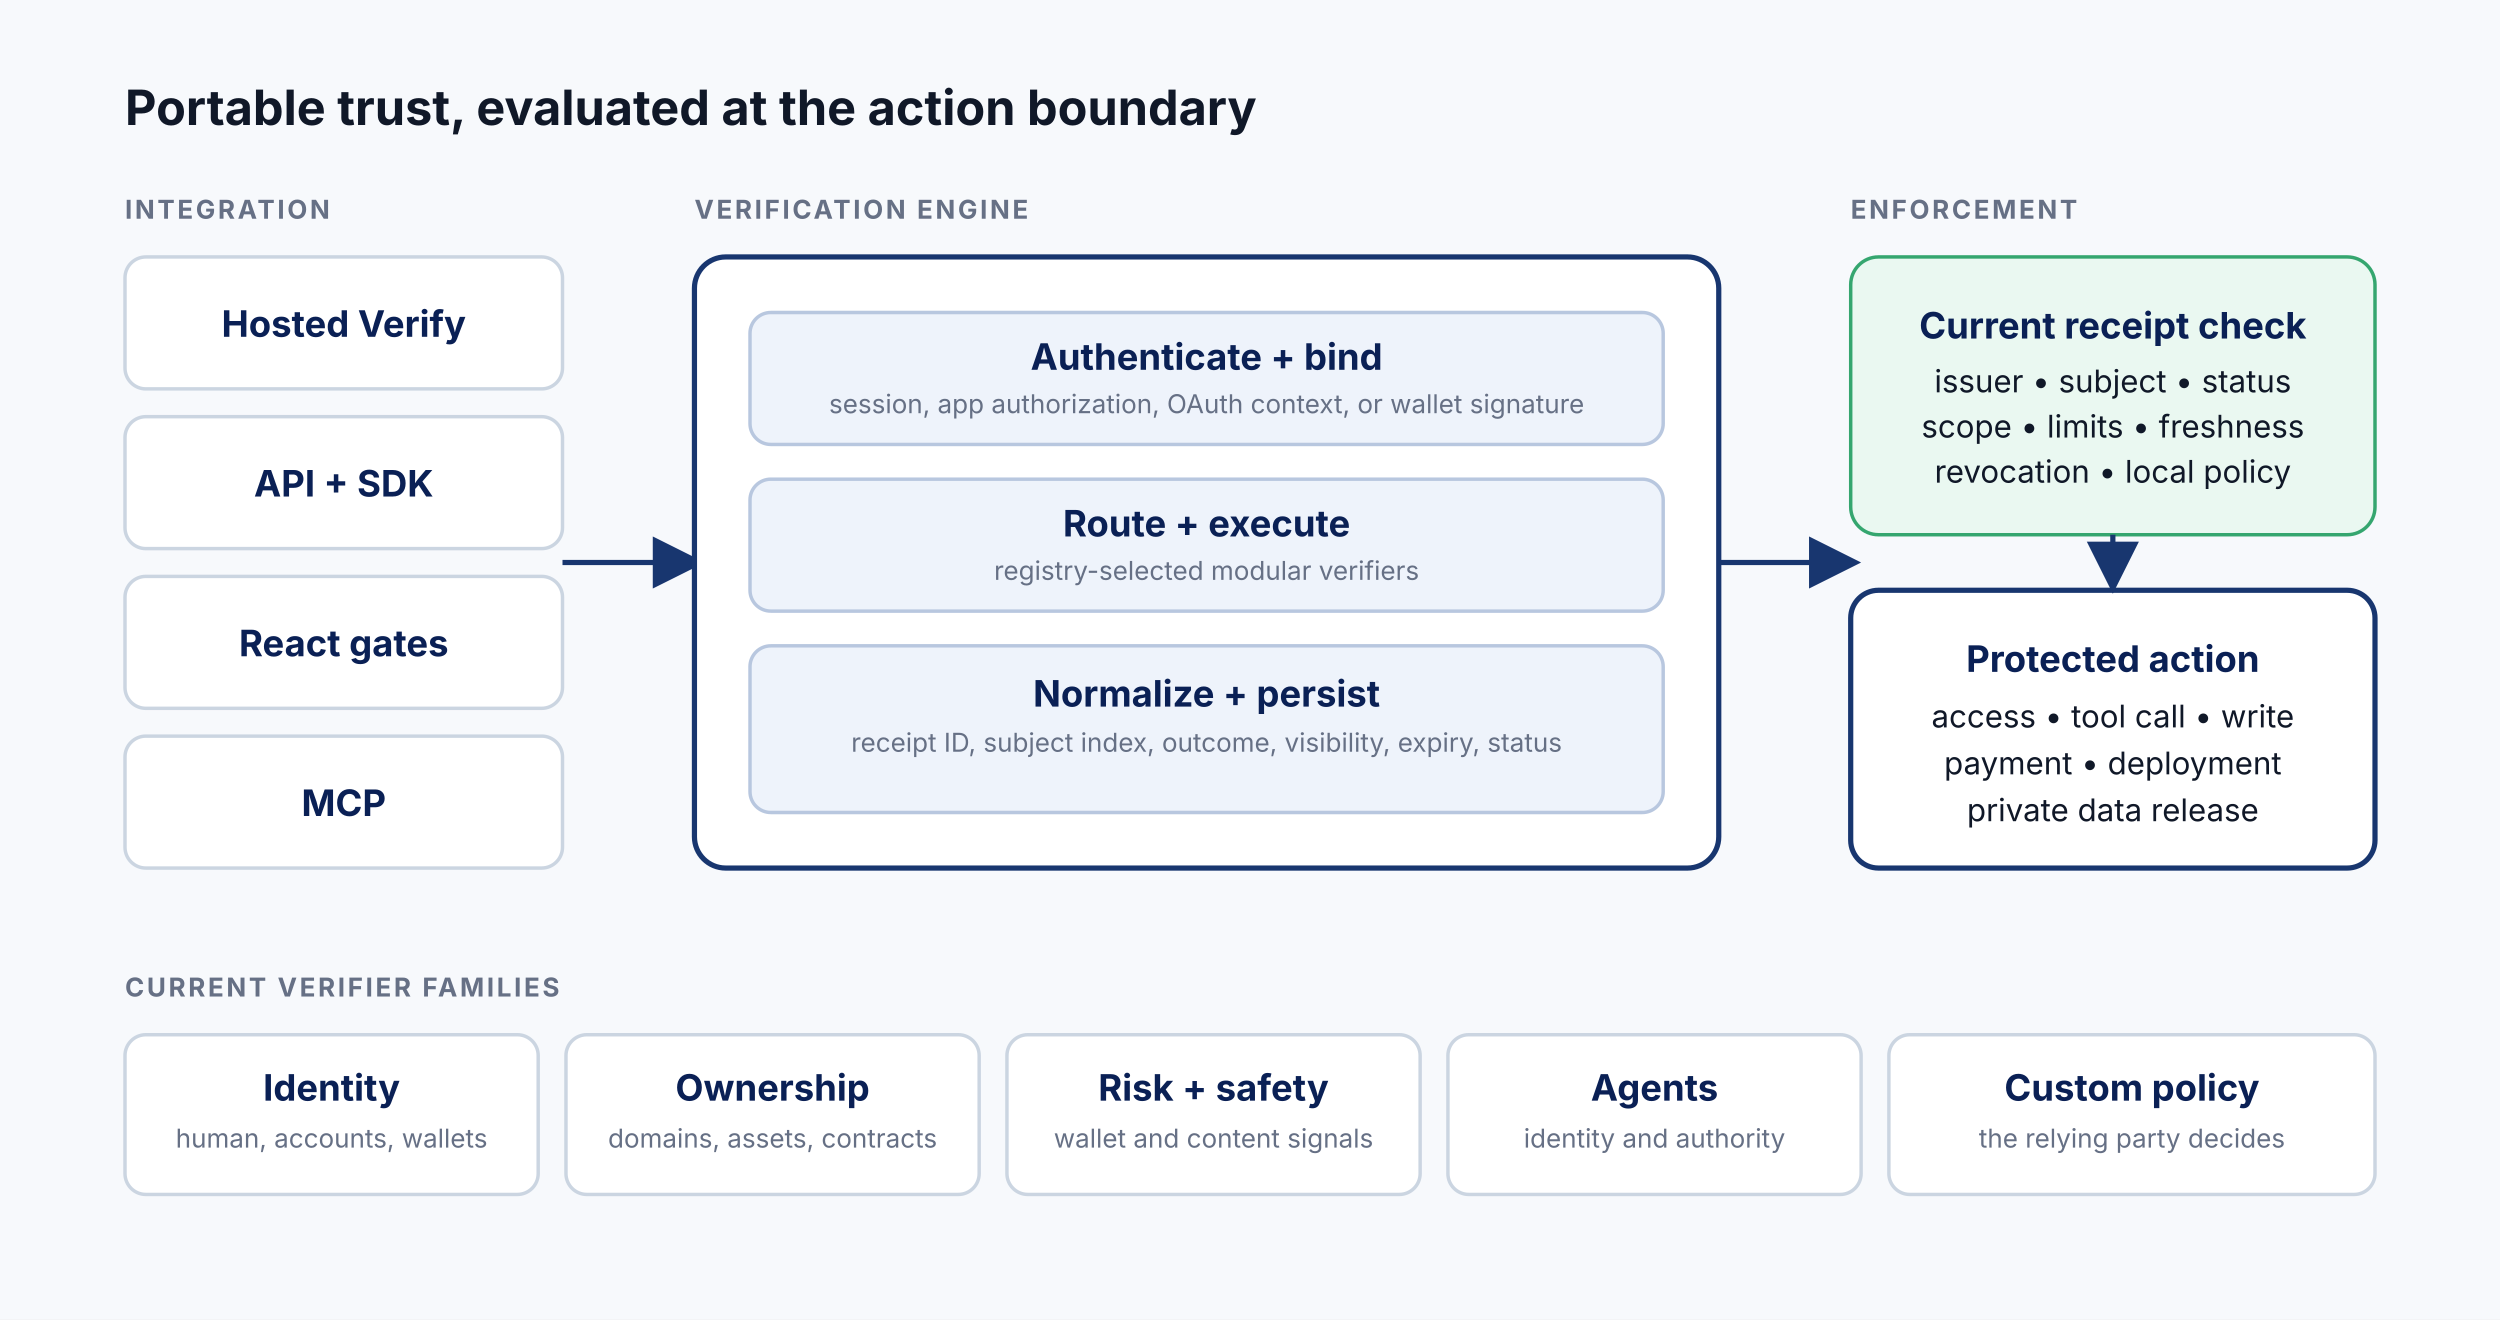
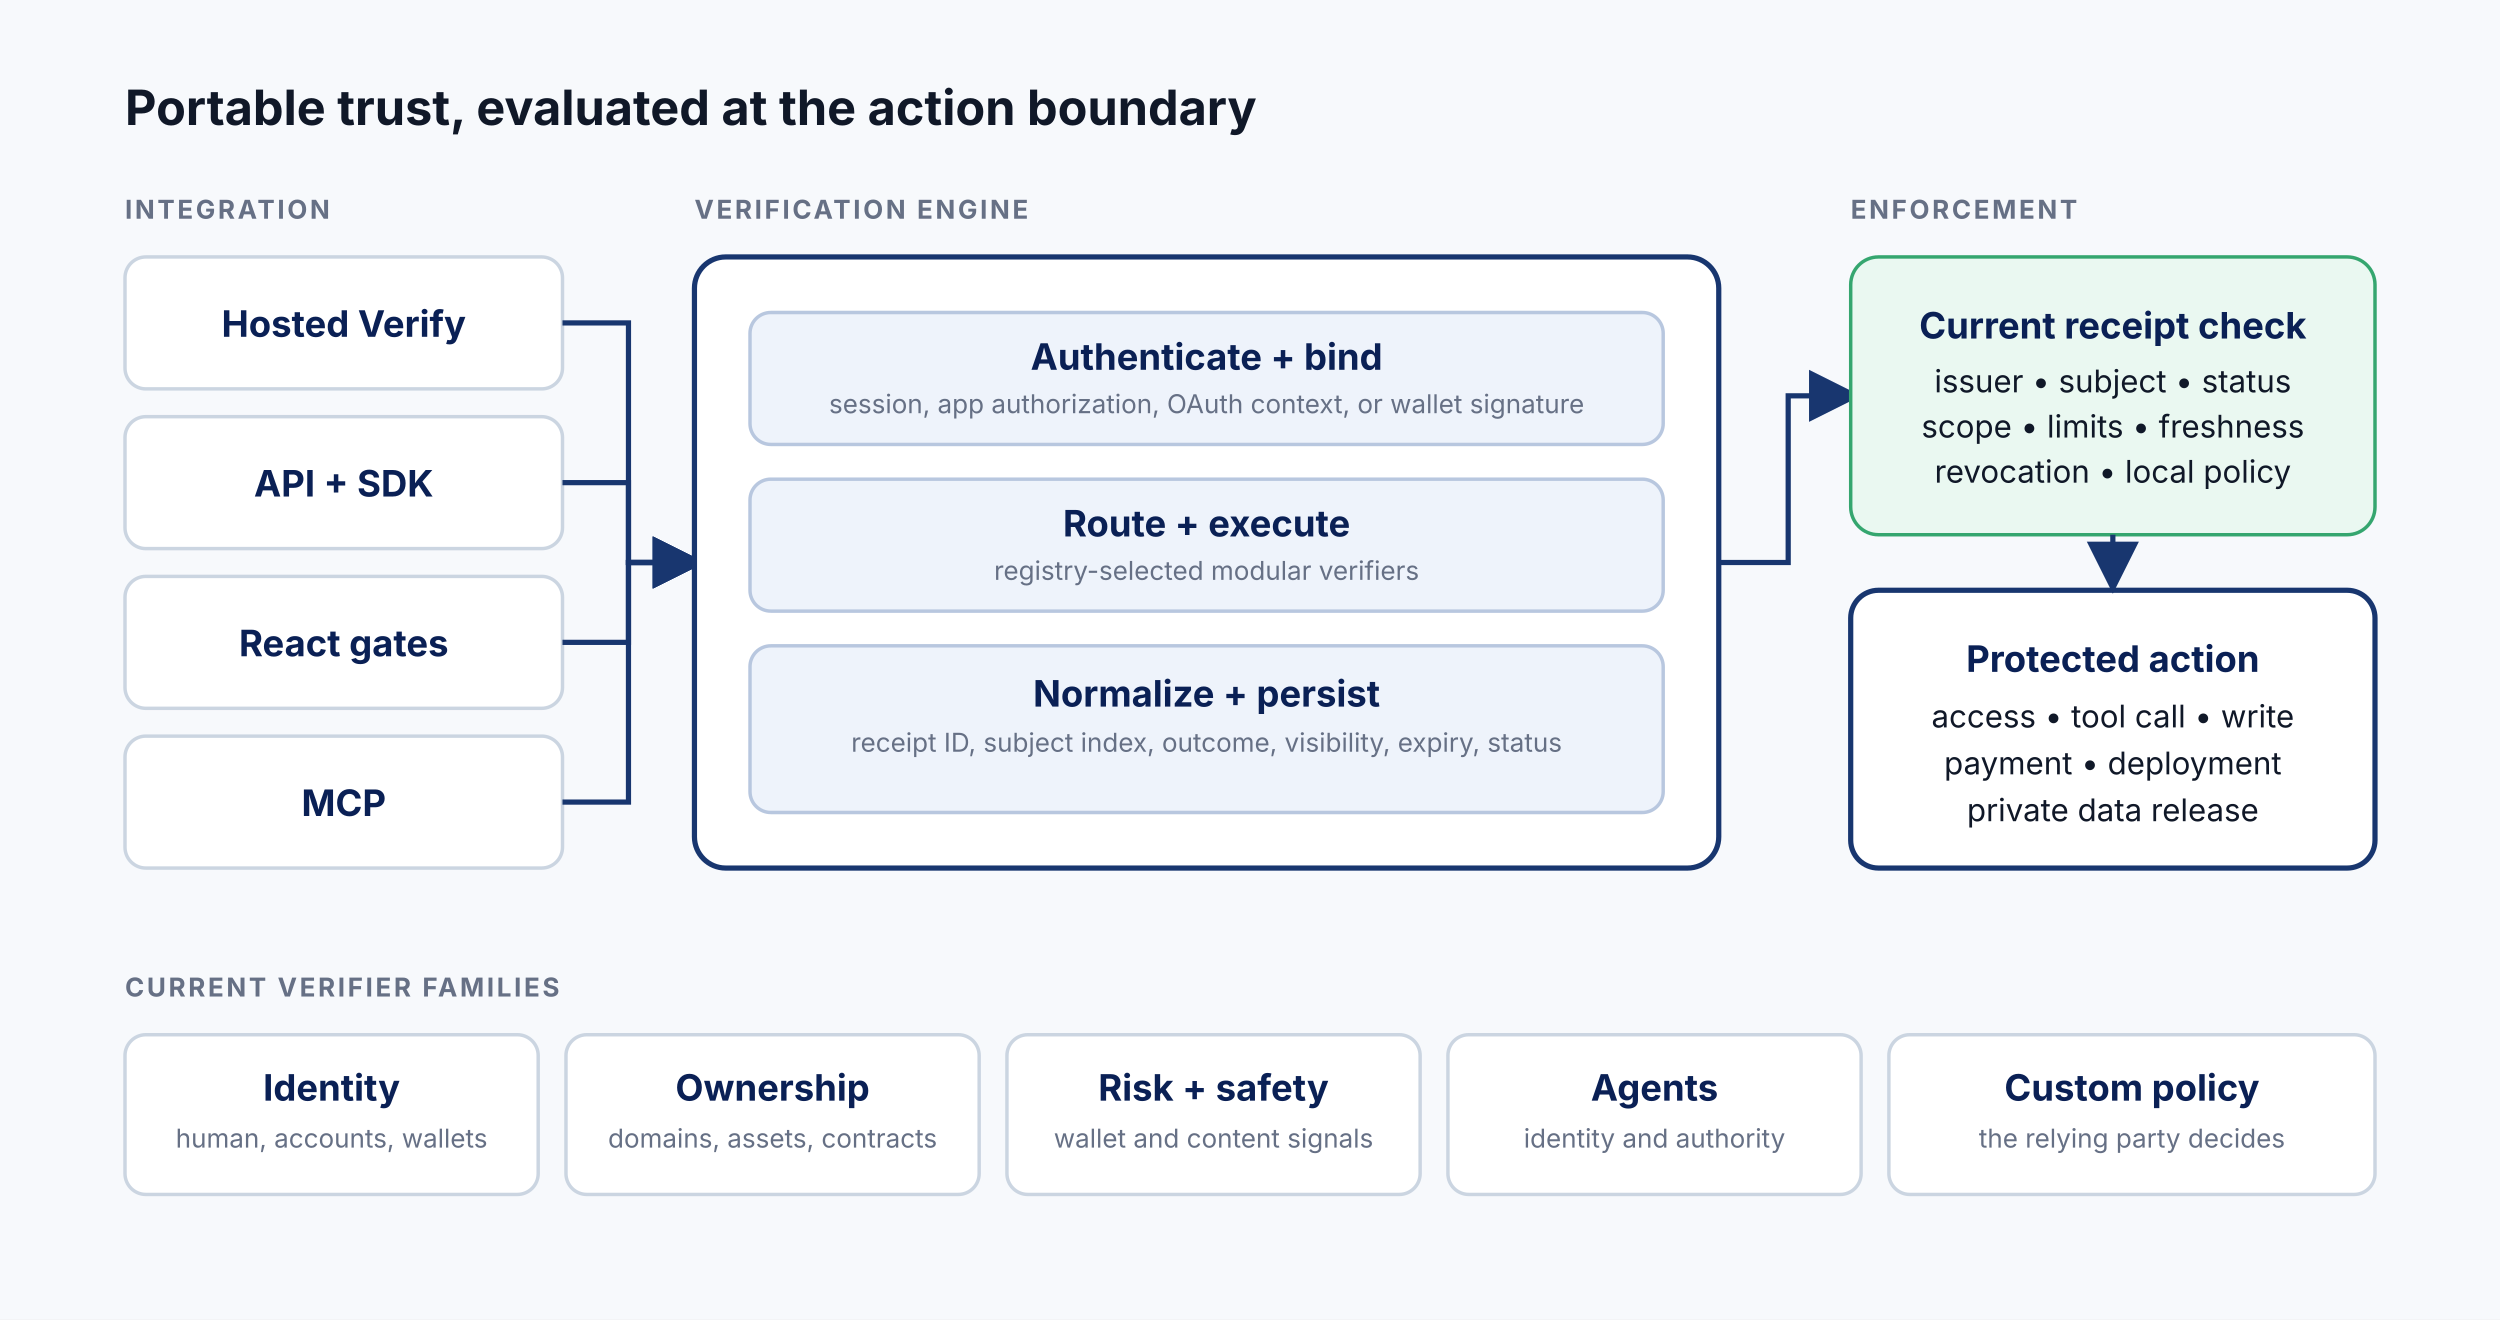
<svg xmlns="http://www.w3.org/2000/svg" width="1440" height="760" viewBox="0 0 1440 760" role="img" aria-labelledby="title desc">
  <defs>
    <marker id="arrow" markerWidth="10" markerHeight="10" refX="8" refY="5" orient="auto">
      <path d="M0,0 L10,5 L0,10 z" fill="#18366f" />
    </marker>
    <style>
      .bg{fill:#f7f9fc}.ink{fill:#101828}.navy{fill:#0a2055}.muted{fill:#667085}
      .line{stroke:#18366f;stroke-width:3;fill:none;marker-end:url(#arrow)}
      .box{fill:#fff;stroke:#cbd5e1;stroke-width:2}.strong{fill:#fff;stroke:#18366f;stroke-width:3}
      .soft{fill:#eef3fb;stroke:#b8c7df;stroke-width:2}.accent{fill:#eaf8f1;stroke:#35a66f;stroke-width:2}
      text{font-family:Inter,Arial,sans-serif}.h{font-size:28px;font-weight:700}.sh{font-size:21px;font-weight:700}
      .b{font-size:18px}.s{font-size:15px}.caps{font-size:15px;font-weight:700;letter-spacing:1.5px}
    </style>
  </defs>
  <rect class="bg" width="1440" height="760" />
  <text x="72" y="72" class="h ink">Portable trust, evaluated at the action boundary</text>
  <text x="72" y="126" class="caps muted">INTEGRATION</text>
  <rect x="72" y="148" width="252" height="76" rx="12" class="box" />
  <text x="198" y="194" text-anchor="middle" class="sh navy">Hosted Verify</text>
  <rect x="72" y="240" width="252" height="76" rx="12" class="box" />
  <text x="198" y="286" text-anchor="middle" class="sh navy">API + SDK</text>
  <rect x="72" y="332" width="252" height="76" rx="12" class="box" />
  <text x="198" y="378" text-anchor="middle" class="sh navy">React gates</text>
  <rect x="72" y="424" width="252" height="76" rx="12" class="box" />
  <text x="198" y="470" text-anchor="middle" class="sh navy">MCP</text>
-   <path d="M324 324 H400" class="line" />
+   <path d="M324 186 H362 V324 H400" class="line" />
+   <path d="M324 278 H362 V324 H400" class="line" />
+   <path d="M324 370 H362 V324 H400" class="line" />
+   <path d="M324 462 H362 V324 H400" class="line" />
  <text x="400" y="126" class="caps muted">VERIFICATION ENGINE</text>
  <rect x="400" y="148" width="590" height="352" rx="18" class="strong" />
  <rect x="432" y="180" width="526" height="76" rx="12" class="soft" />
  <text x="695" y="213" text-anchor="middle" class="sh navy">Authenticate + bind</text>
  <text x="695" y="238" text-anchor="middle" class="s muted">session, app authorization, OAuth context, or wallet signature</text>
  <rect x="432" y="276" width="526" height="76" rx="12" class="soft" />
  <text x="695" y="309" text-anchor="middle" class="sh navy">Route + execute</text>
  <text x="695" y="334" text-anchor="middle" class="s muted">registry-selected modular verifiers</text>
  <rect x="432" y="372" width="526" height="96" rx="12" class="soft" />
  <text x="695" y="407" text-anchor="middle" class="sh navy">Normalize + persist</text>
  <text x="695" y="433" text-anchor="middle" class="s muted">receipt ID, subject index, outcome, visibility, expiry, status</text>
-   <path d="M990 324 H1066" class="line" />
+   <path d="M990 324 H1030 V228 H1066" class="line" />
  <text x="1066" y="126" class="caps muted">ENFORCEMENT</text>
  <rect x="1066" y="148" width="302" height="160" rx="16" class="accent" />
  <text x="1217" y="195" text-anchor="middle" class="sh navy">Current receipt check</text>
  <text x="1217" y="226" text-anchor="middle" class="b ink">issuer • subject • status</text>
  <text x="1217" y="252" text-anchor="middle" class="b ink">scope • limits • freshness</text>
  <text x="1217" y="278" text-anchor="middle" class="b ink">revocation • local policy</text>
  <rect x="1066" y="340" width="302" height="160" rx="16" class="strong" />
  <text x="1217" y="387" text-anchor="middle" class="sh navy">Protected action</text>
  <text x="1217" y="419" text-anchor="middle" class="b ink">access • tool call • write</text>
  <text x="1217" y="446" text-anchor="middle" class="b ink">payment • deployment</text>
  <text x="1217" y="473" text-anchor="middle" class="b ink">private data release</text>
  <path d="M1217 308 V336" class="line" />
  <text x="72" y="574" class="caps muted">CURRENT VERIFIER FAMILIES</text>
  <rect x="72" y="596" width="238" height="92" rx="12" class="box" />
  <text x="191" y="634" text-anchor="middle" class="sh navy">Identity</text>
  <text x="191" y="661" text-anchor="middle" class="s muted">human, accounts, wallets</text>
  <rect x="326" y="596" width="238" height="92" rx="12" class="box" />
  <text x="445" y="634" text-anchor="middle" class="sh navy">Ownership</text>
  <text x="445" y="661" text-anchor="middle" class="s muted">domains, assets, contracts</text>
  <rect x="580" y="596" width="238" height="92" rx="12" class="box" />
  <text x="699" y="634" text-anchor="middle" class="sh navy">Risk + safety</text>
  <text x="699" y="661" text-anchor="middle" class="s muted">wallet and content signals</text>
  <rect x="834" y="596" width="238" height="92" rx="12" class="box" />
  <text x="953" y="634" text-anchor="middle" class="sh navy">Agents</text>
  <text x="953" y="661" text-anchor="middle" class="s muted">identity and authority</text>
  <rect x="1088" y="596" width="280" height="92" rx="12" class="box" />
  <text x="1228" y="634" text-anchor="middle" class="sh navy">Custom policy</text>
  <text x="1228" y="661" text-anchor="middle" class="s muted">the relying party decides</text>
</svg>
